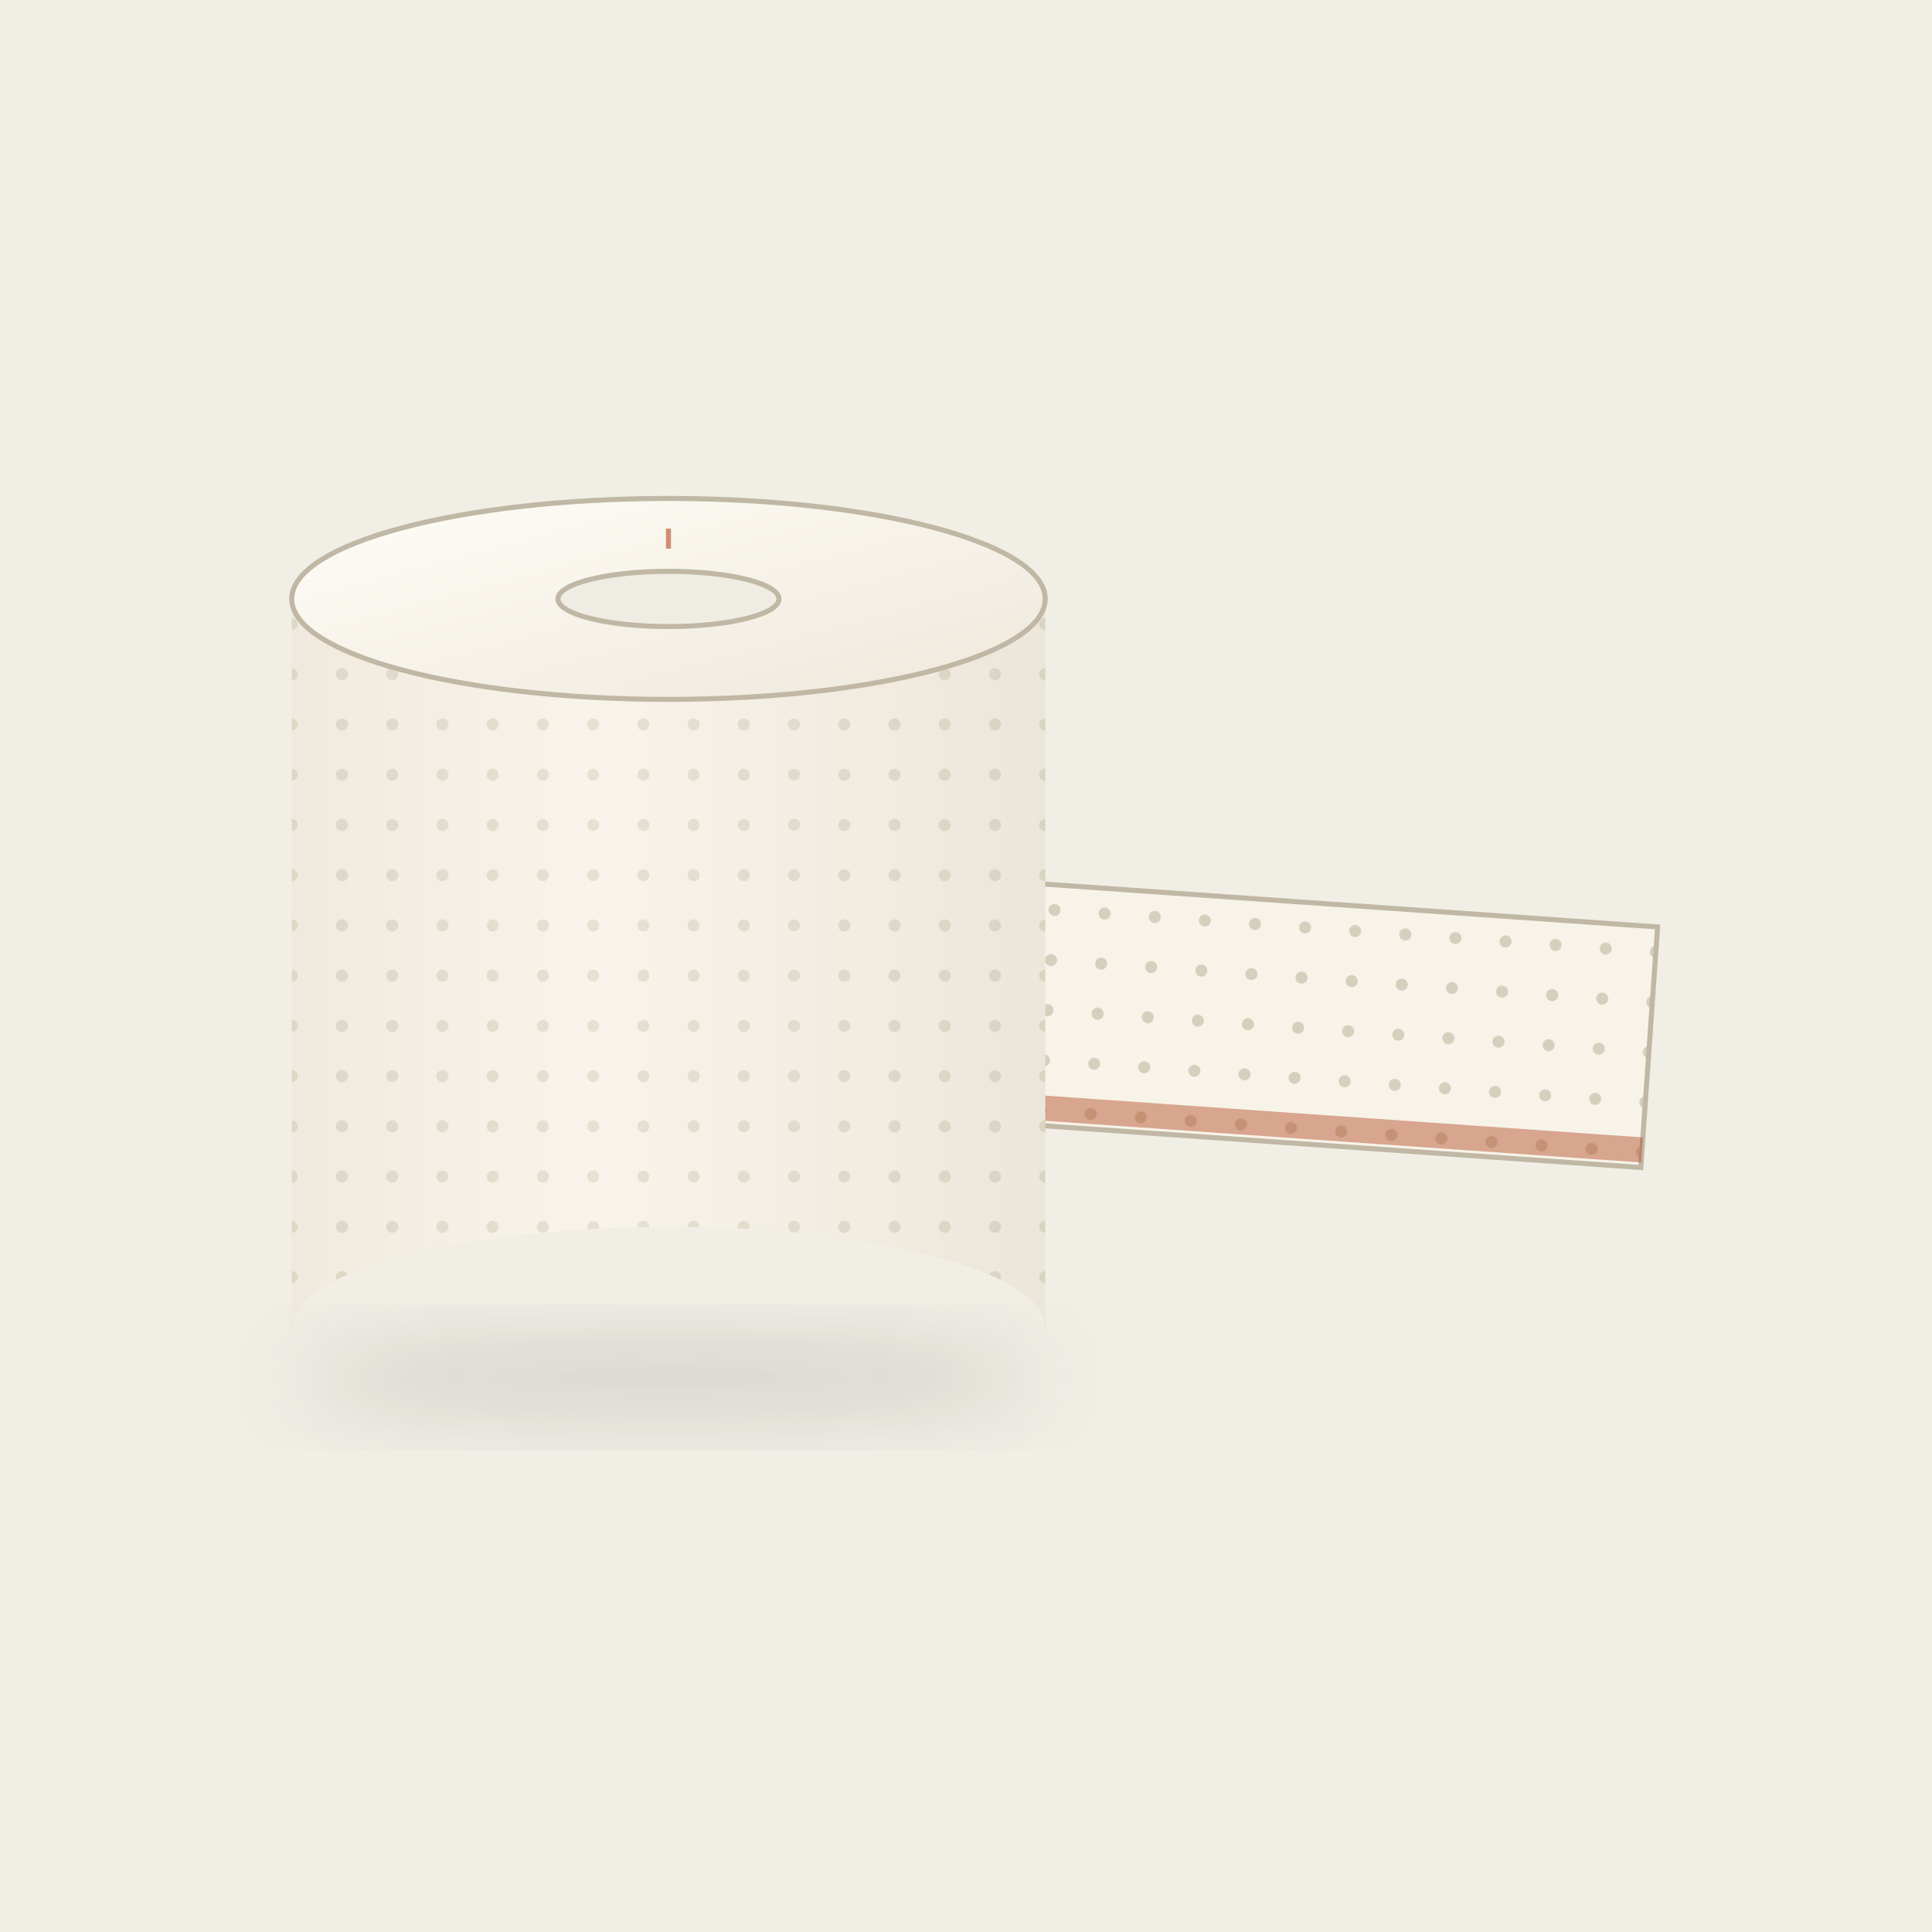
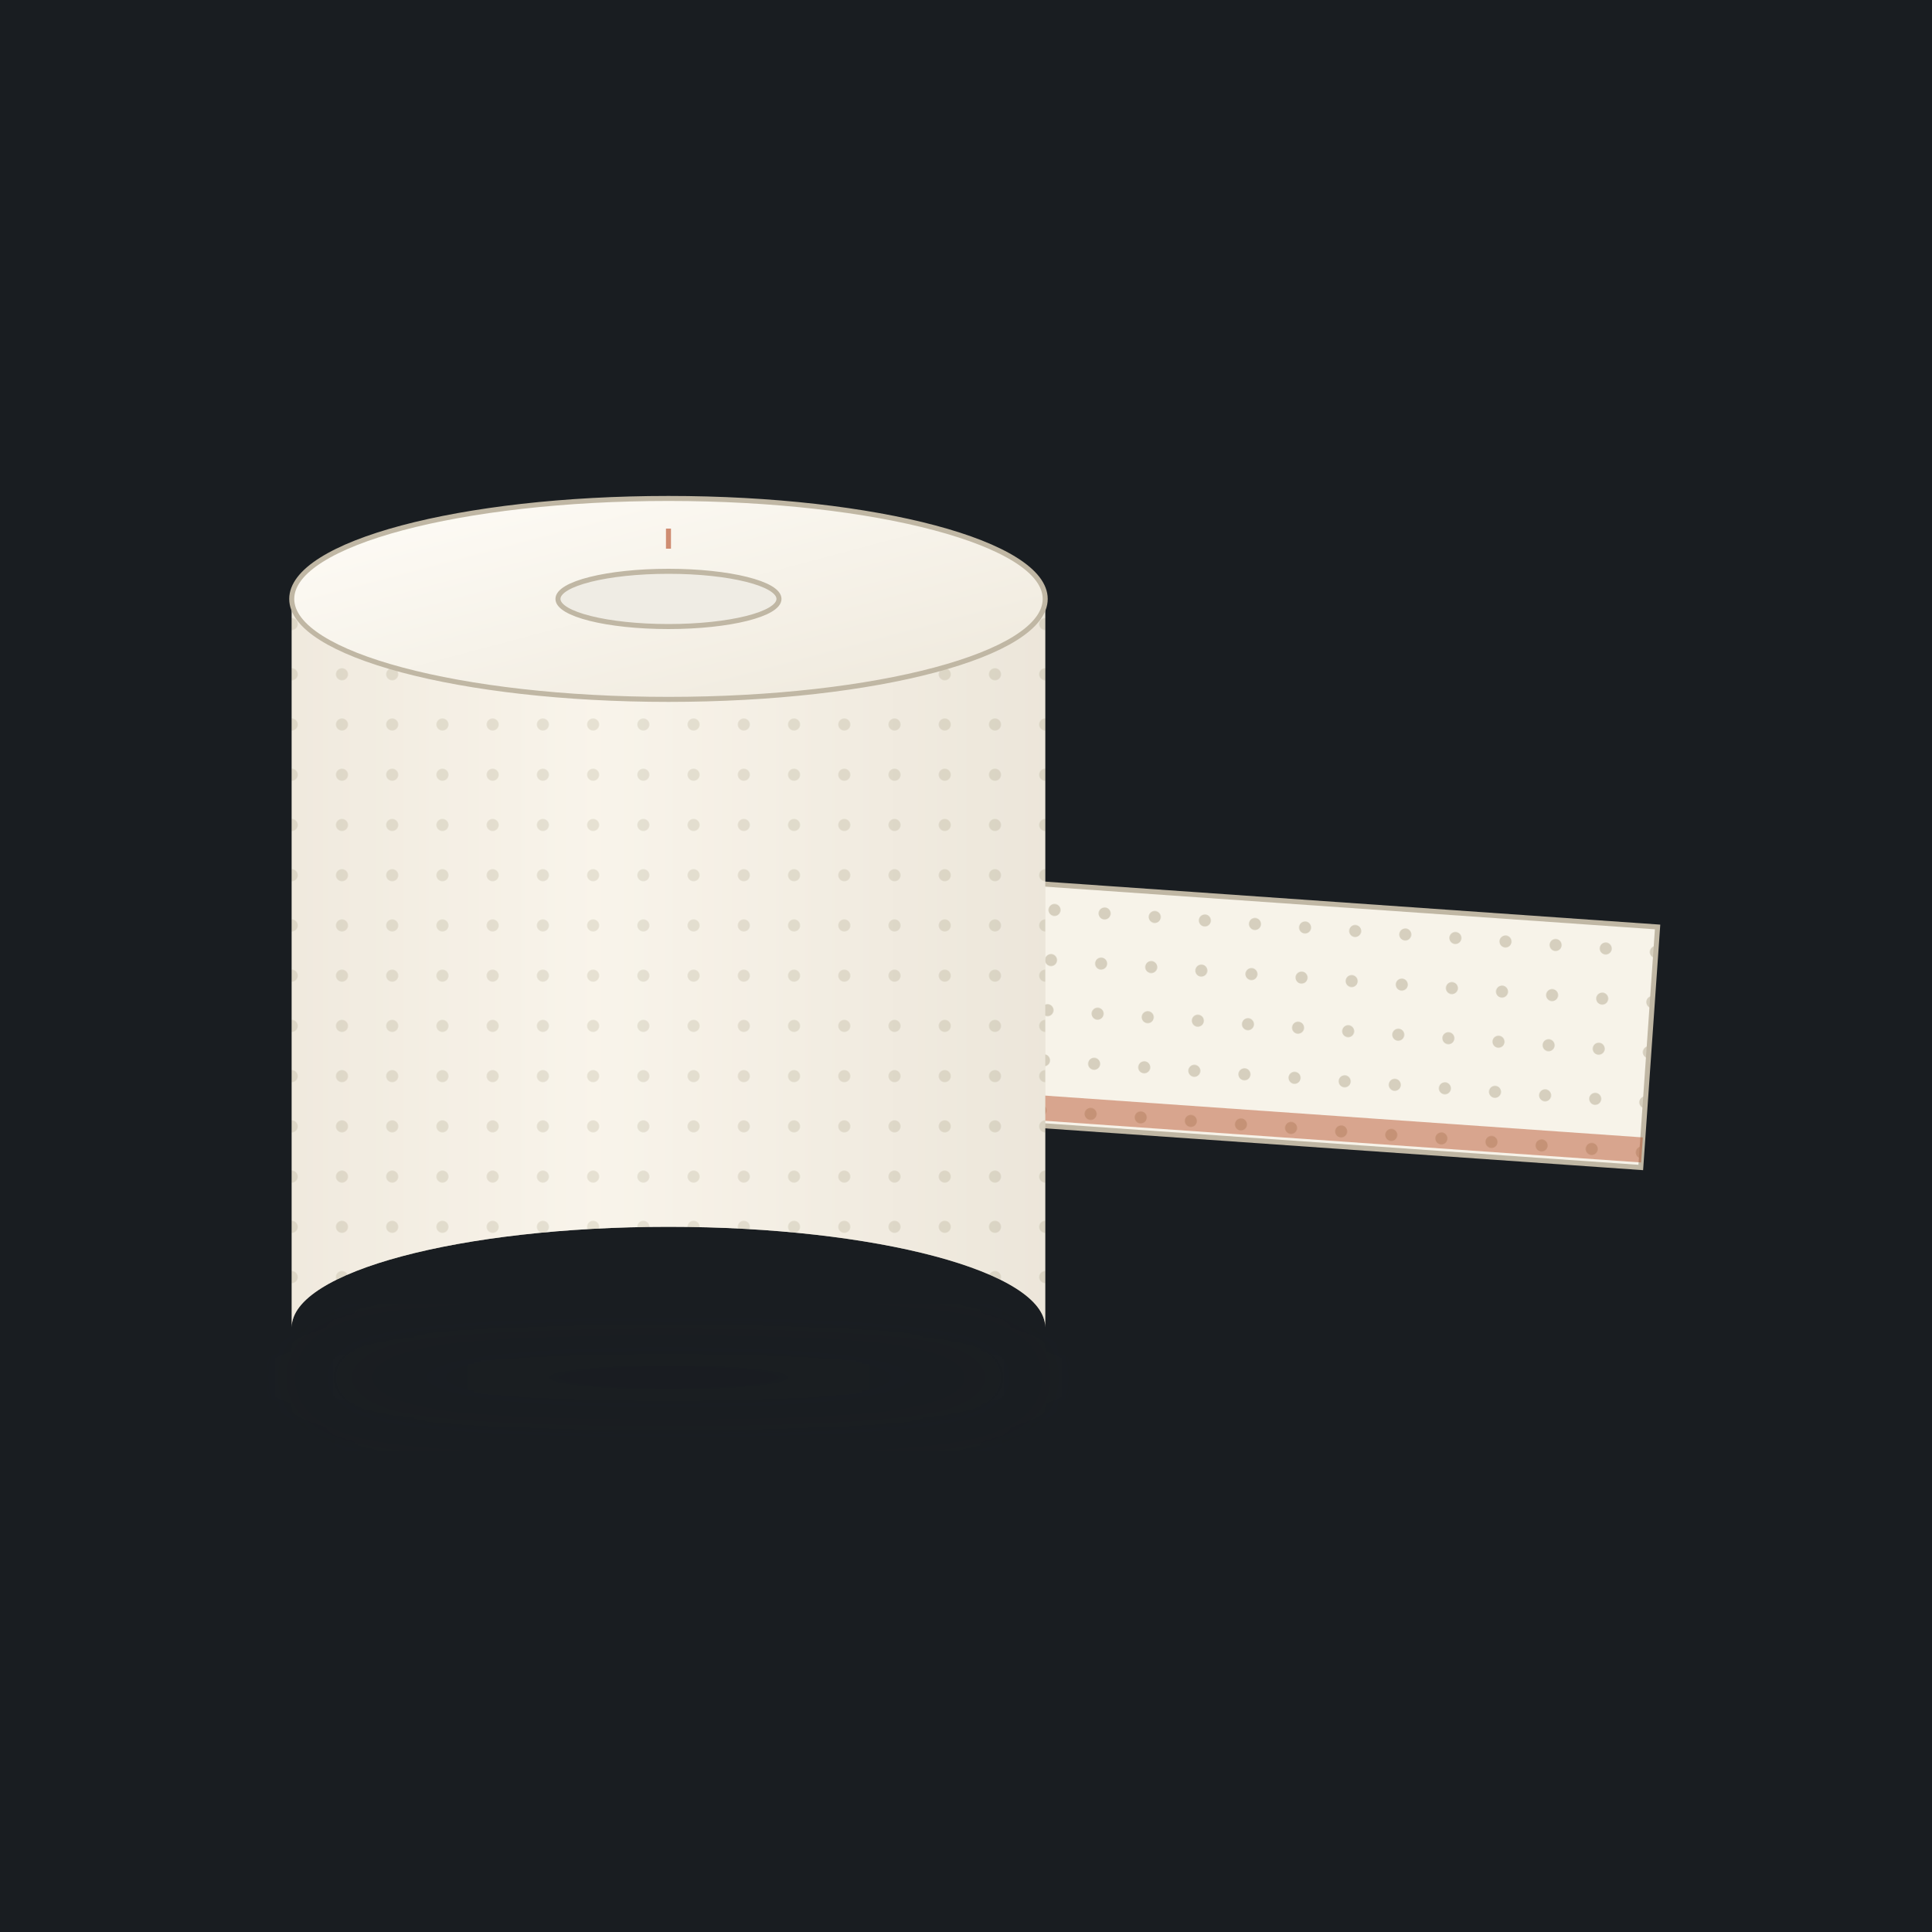
<svg xmlns="http://www.w3.org/2000/svg" viewBox="0 0 800 800" width="800" height="800" role="img" aria-label="Roll of perforated paper joint tape">
  <defs>
    <linearGradient id="side" x1="0" y1="0" x2="1" y2="0">
      <stop offset="0" stop-color="#e6dfd0" />
      <stop offset="0.4" stop-color="#faf6ec" />
      <stop offset="1" stop-color="#ded7c7" />
    </linearGradient>
    <linearGradient id="top" x1="0" y1="0" x2="1" y2="1">
      <stop offset="0" stop-color="#fffdf8" />
      <stop offset="1" stop-color="#eee8db" />
    </linearGradient>
    <pattern id="dots" width="20" height="20" patternUnits="userSpaceOnUse">
      <rect width="20" height="20" fill="#f7f3e9" />
      <circle cx="10" cy="10" r="2.4" fill="#d6cfbe" />
    </pattern>
    <filter id="soft">
      <feGaussianBlur stdDeviation="16" />
    </filter>
  </defs>
-   <rect width="800" height="800" fill="#f1eee6" />
+   <rect width="800" height="800" fill="#191d21" />
  <g transform="translate(-56 -64) scale(1.04)">
    <ellipse cx="320" cy="610" rx="150" ry="24" fill="#1b1e22" opacity="0.10" filter="url(#soft)" />
    <g transform="rotate(4 560 480)">
      <rect x="460" y="420" width="250" height="96" fill="url(#dots)" stroke="#c0b7a4" stroke-width="2" />
      <rect x="460" y="504" width="250" height="10" fill="#b2471f" opacity="0.45" />
    </g>
    <path d="M170 300 V590 A150 40 0 0 1 470 590 V300 Z" fill="url(#side)" />
    <path d="M170 300 V590 A150 40 0 0 1 470 590 V300 Z" fill="url(#dots)" opacity="0.55" />
    <ellipse cx="320" cy="300" rx="150" ry="40" fill="url(#top)" stroke="#c0b7a4" stroke-width="2" />
    <ellipse cx="320" cy="300" rx="44" ry="11" fill="#efece4" stroke="#c0b7a4" stroke-width="2" />
    <path d="M320 280 v-8" stroke="#b2471f" stroke-width="2" opacity="0.6" />
  </g>
</svg>
